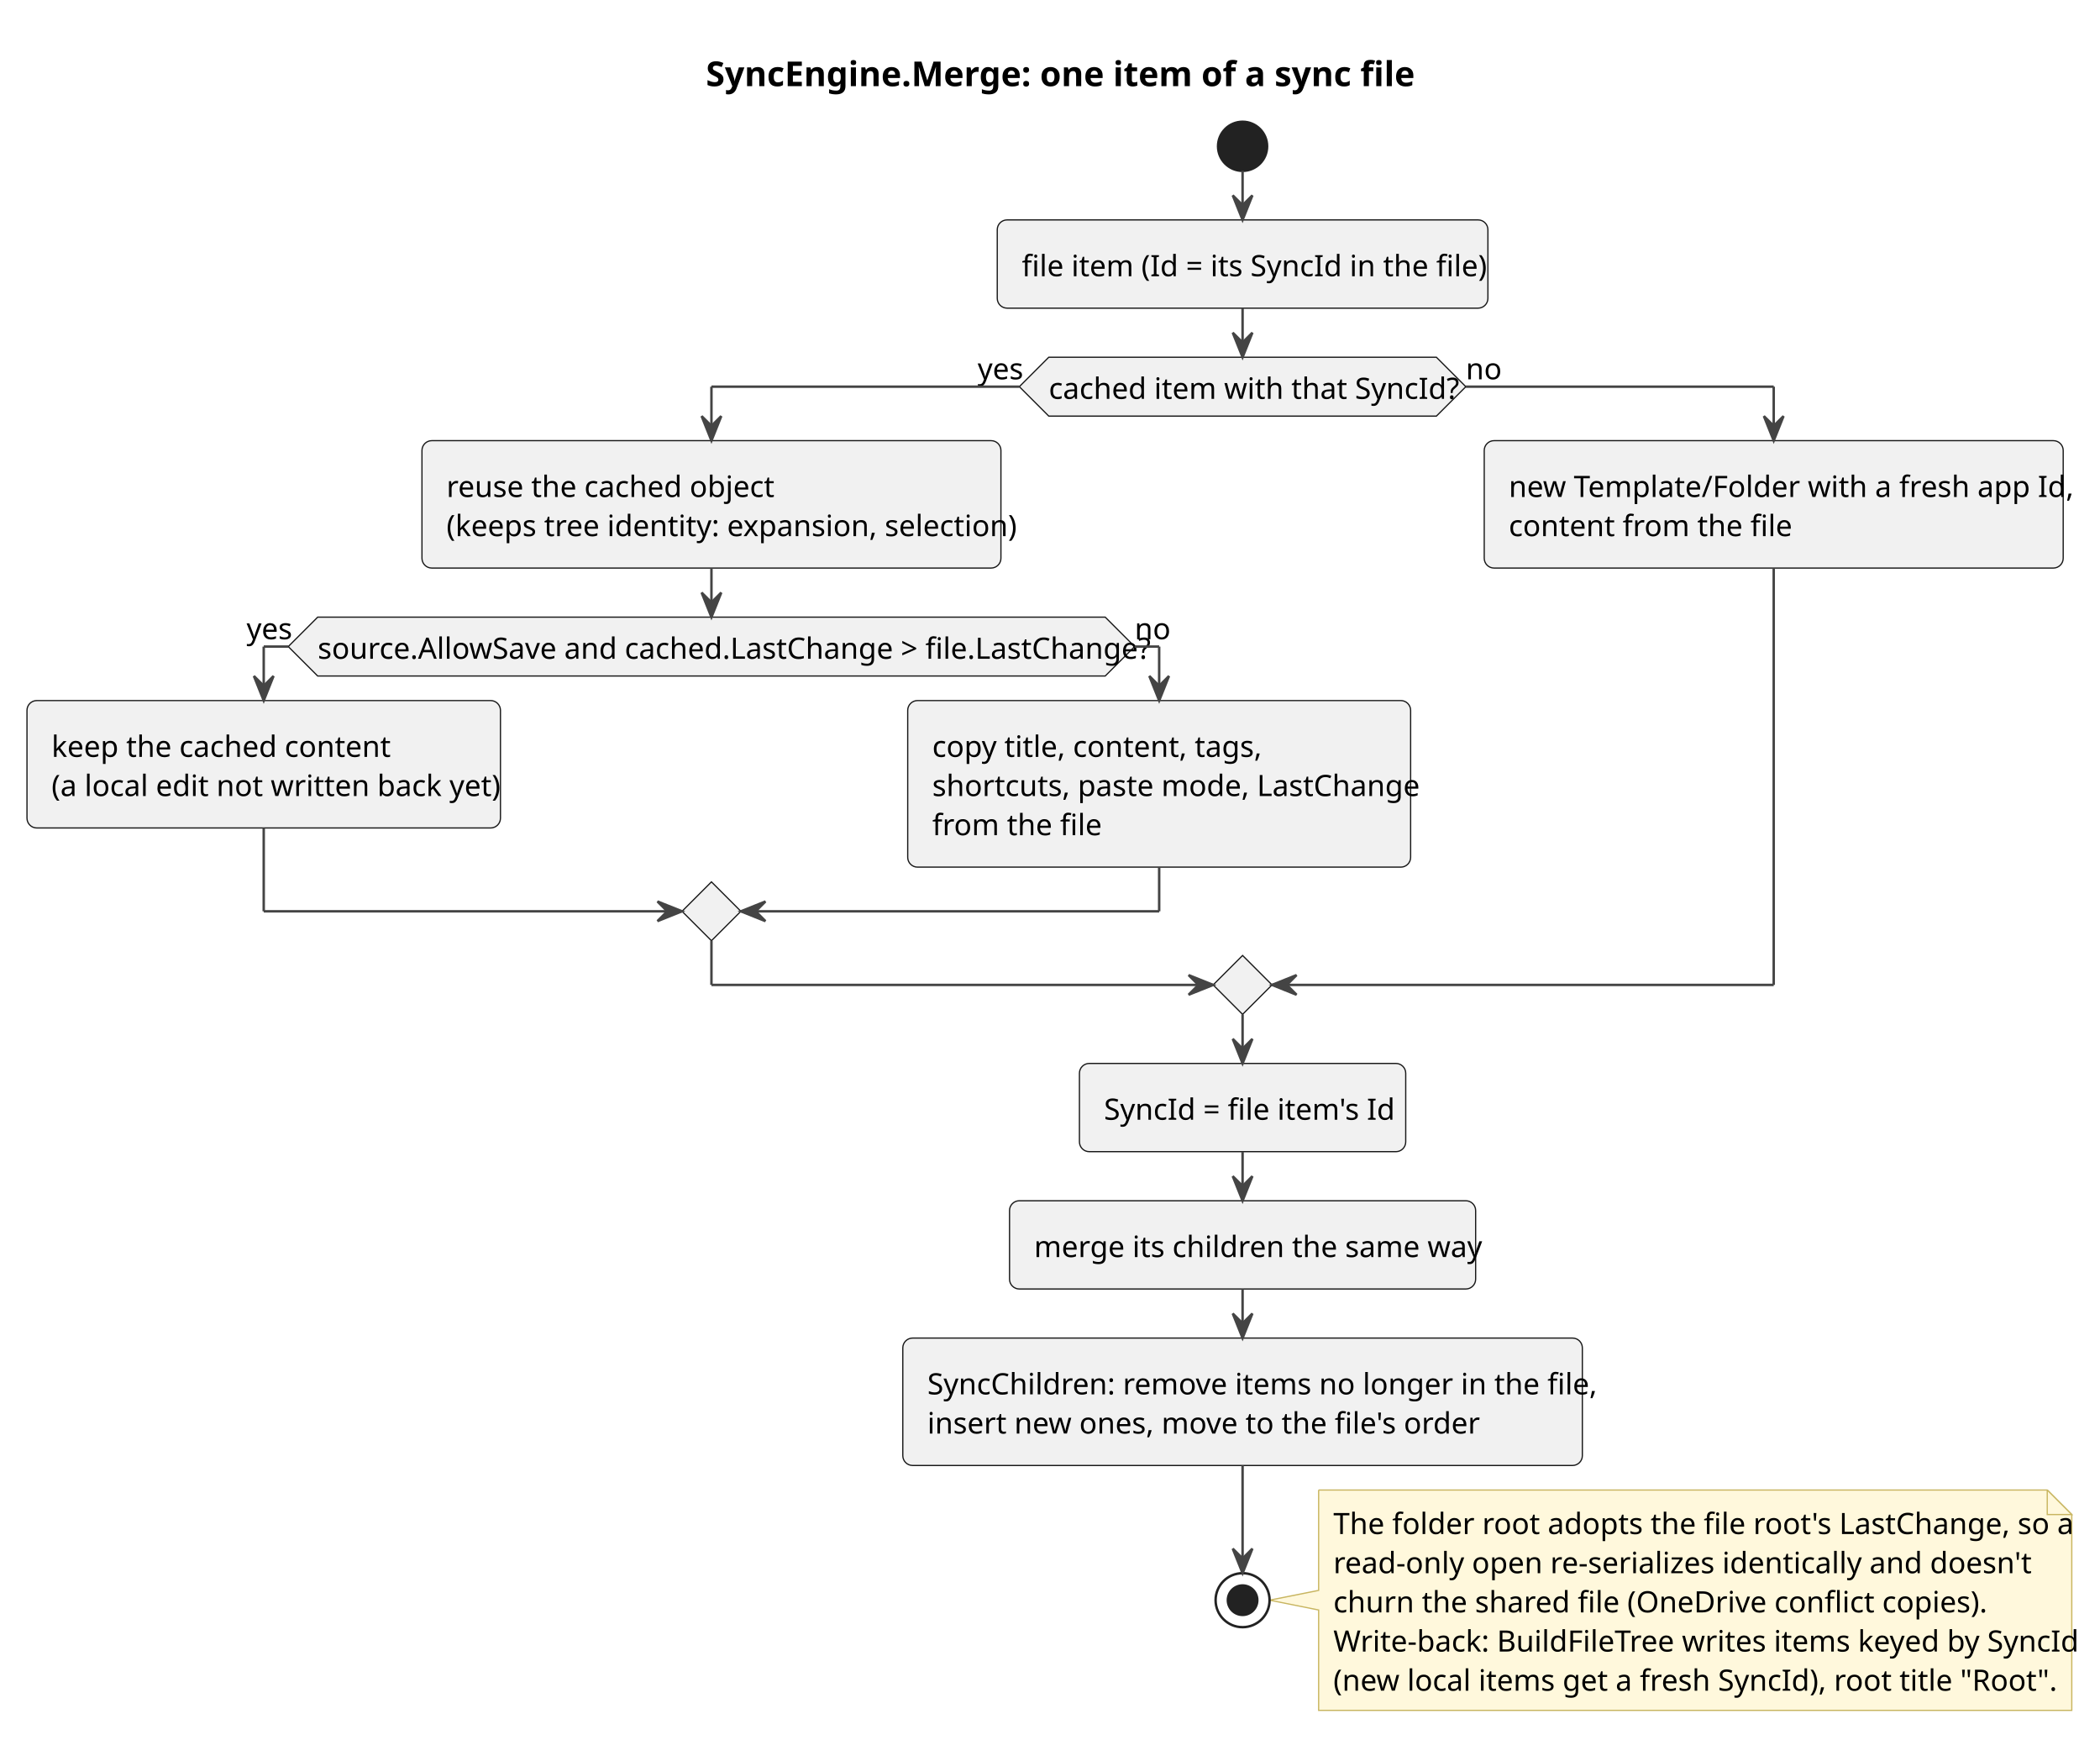
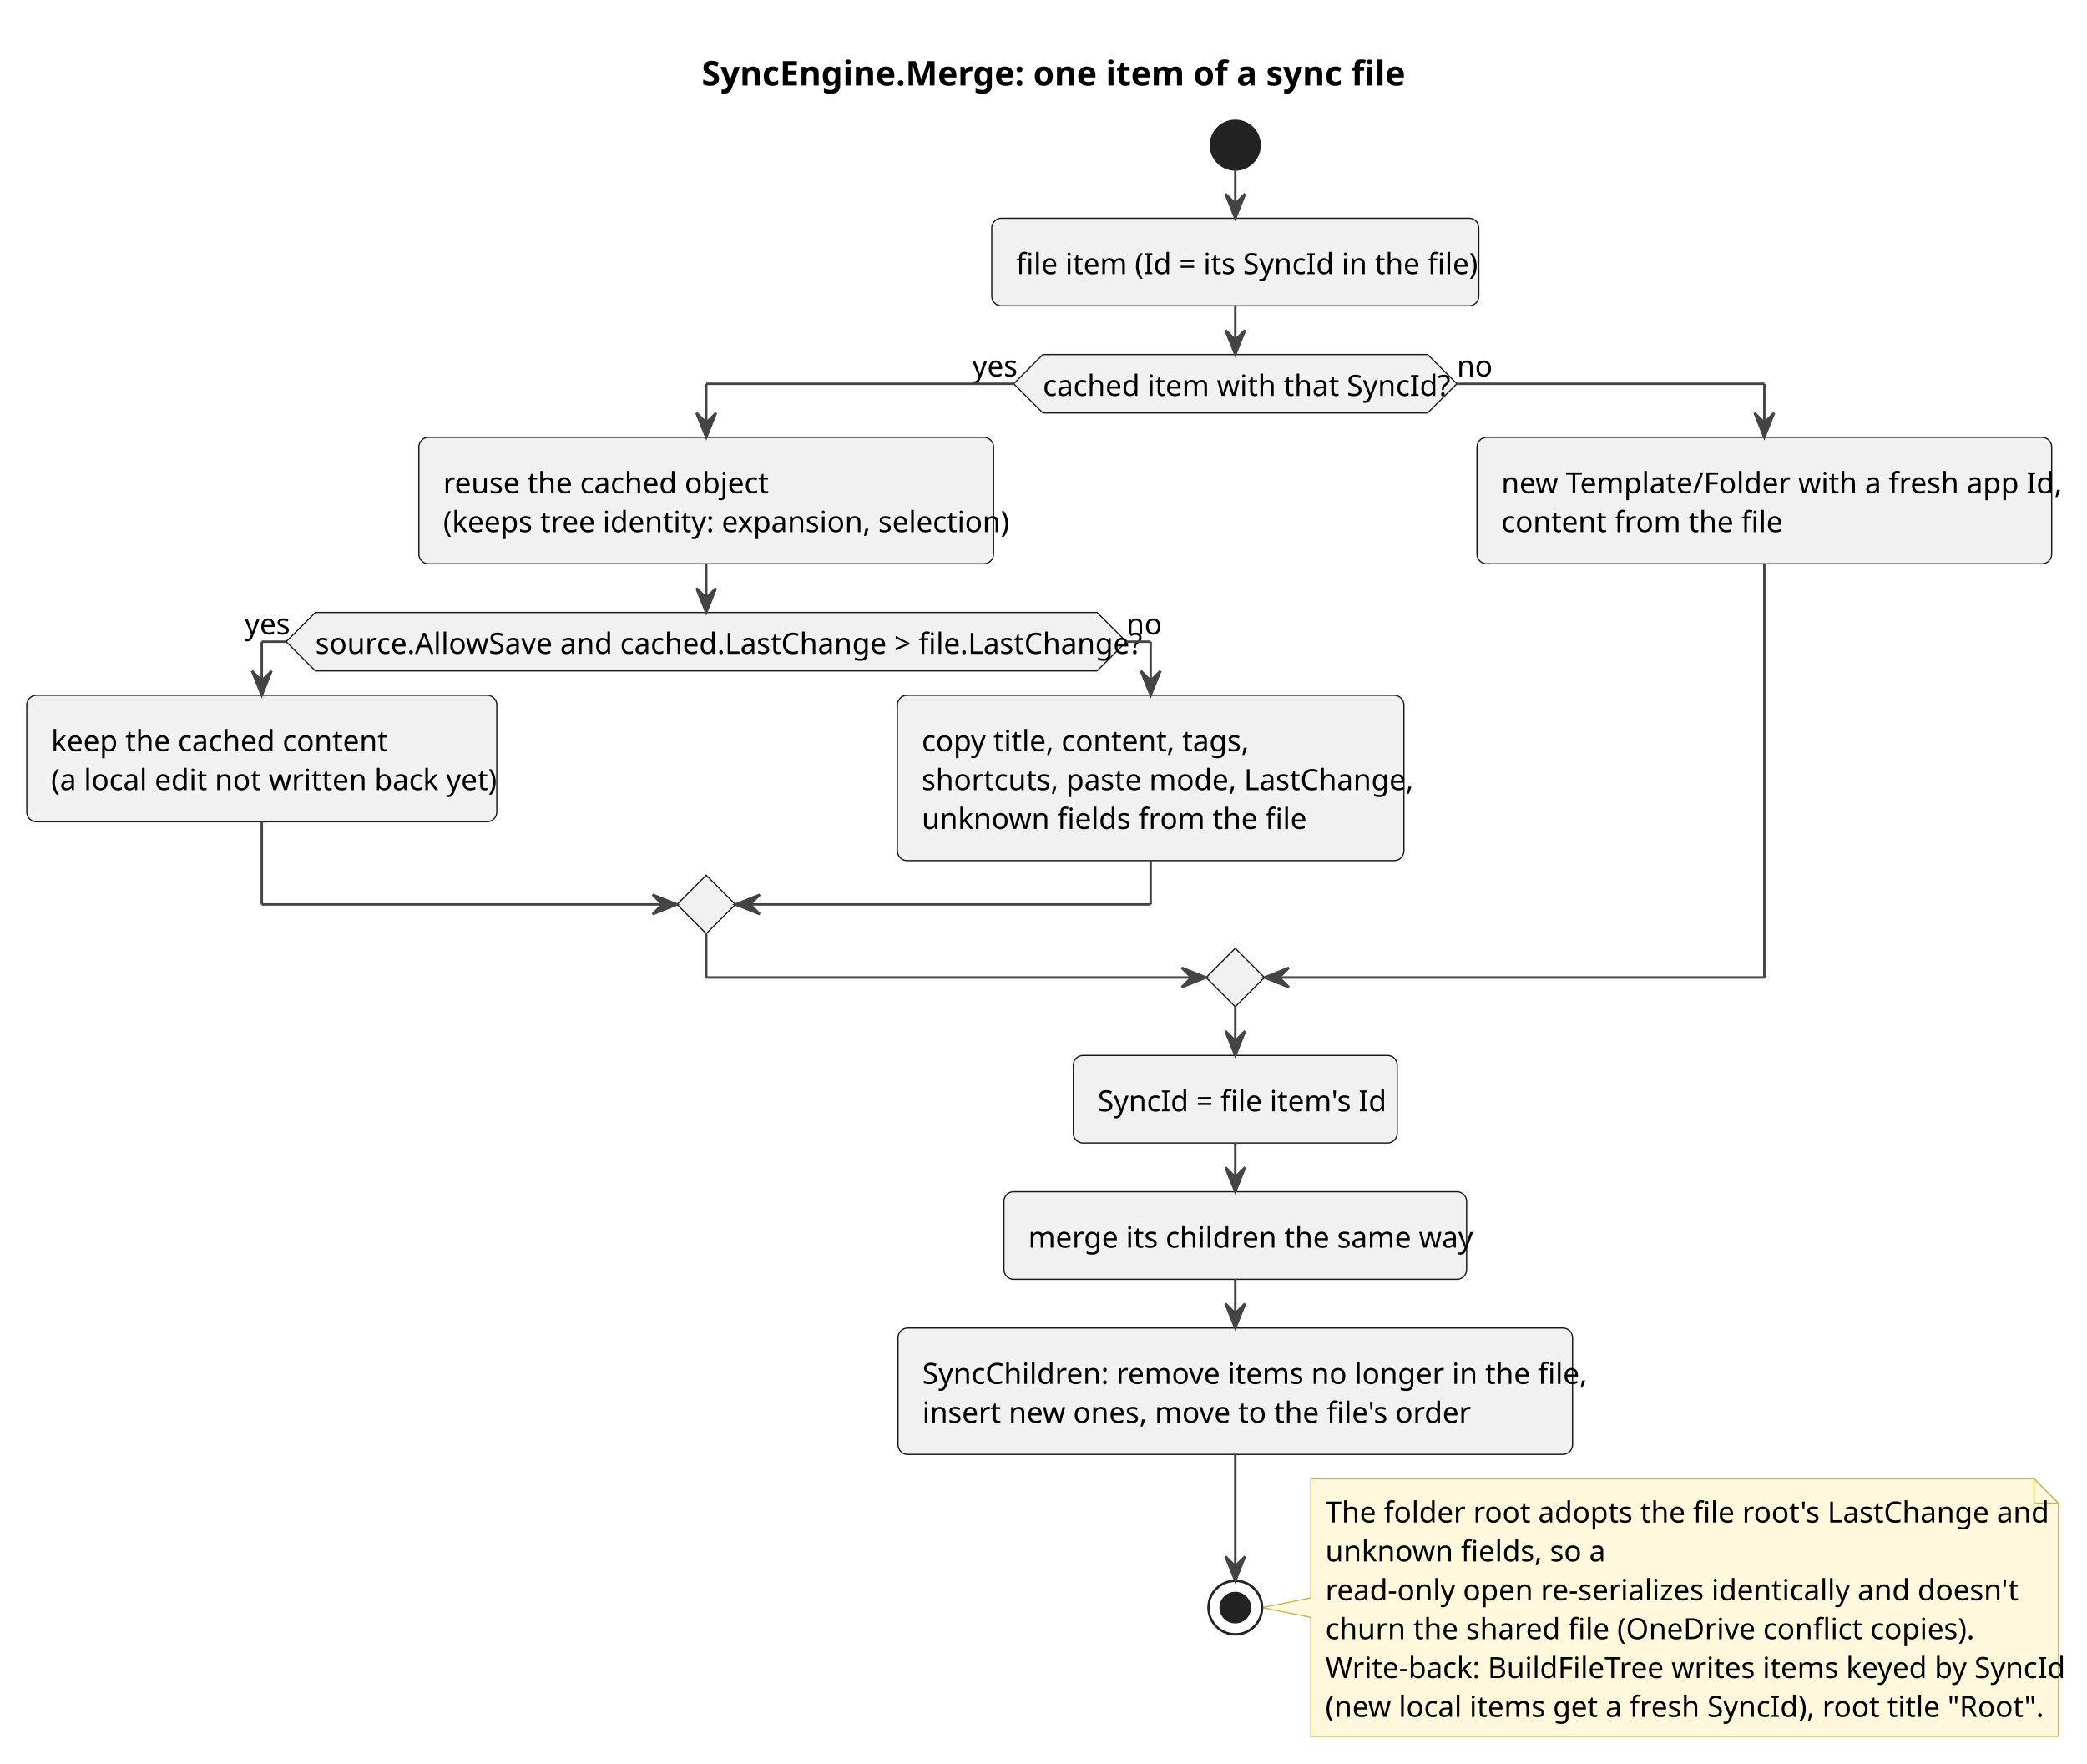
- <svg xmlns="http://www.w3.org/2000/svg" contentStyleType="text/css" height="709px" preserveAspectRatio="none" style="width:856px;height:709px;background:#FFFFFF;" version="1.1" viewBox="0 0 856 709" width="856px" zoomAndPan="magnify">
+ <svg xmlns="http://www.w3.org/2000/svg" contentStyleType="text/css" height="724px" preserveAspectRatio="none" style="width:857px;height:724px;background:#FFFFFF;" version="1.1" viewBox="0 0 857 724" width="857px" zoomAndPan="magnify">
  <defs />
  <g>
-     <text fill="#000000" font-family="Segoe UI" font-size="14" font-weight="bold" lengthAdjust="spacing" textLength="278" x="287.75" y="35.107">SyncEngine.Merge: one item of a sync file</text>
-     <ellipse cx="506.5" cy="59.621" fill="#222222" rx="10" ry="10" style="stroke:#222222;stroke-width:1.0;" />
-     <rect fill="#F1F1F1" height="35.961" rx="4" ry="4" style="stroke:#181818;stroke-width:0.5;" width="200" x="406.5" y="89.621" />
-     <text fill="#000000" font-family="Segoe UI" font-size="12" lengthAdjust="spacing" textLength="180" x="416.5" y="112.57">file item (Id = its SyncId in the file)</text>
-     <polygon fill="#F1F1F1" points="427.5,145.582,585.5,145.582,597.5,157.582,585.5,169.582,427.5,169.582,415.5,157.582,427.5,145.582" style="stroke:#181818;stroke-width:0.5;" />
-     <text fill="#000000" font-family="Segoe UI" font-size="12" lengthAdjust="spacing" textLength="158" x="427.5" y="162.551">cached item with that SyncId?</text>
-     <text fill="#000000" font-family="Segoe UI" font-size="12" lengthAdjust="spacing" textLength="17" x="398.5" y="154.57">yes</text>
-     <text fill="#000000" font-family="Segoe UI" font-size="12" lengthAdjust="spacing" textLength="14" x="597.5" y="154.57">no</text>
+     <text fill="#000000" font-family="Segoe UI" font-size="14" font-weight="bold" lengthAdjust="spacing" textLength="278" x="288.125" y="35.107">SyncEngine.Merge: one item of a sync file</text>
+     <ellipse cx="507.25" cy="59.621" fill="#222222" rx="10" ry="10" style="stroke:#222222;stroke-width:1.0;" />
+     <rect fill="#F1F1F1" height="35.961" rx="4" ry="4" style="stroke:#181818;stroke-width:0.5;" width="200" x="407.25" y="89.621" />
+     <text fill="#000000" font-family="Segoe UI" font-size="12" lengthAdjust="spacing" textLength="180" x="417.25" y="112.57">file item (Id = its SyncId in the file)</text>
+     <polygon fill="#F1F1F1" points="428.25,145.582,586.25,145.582,598.25,157.582,586.25,169.582,428.25,169.582,416.25,157.582,428.25,145.582" style="stroke:#181818;stroke-width:0.5;" />
+     <text fill="#000000" font-family="Segoe UI" font-size="12" lengthAdjust="spacing" textLength="158" x="428.25" y="162.551">cached item with that SyncId?</text>
+     <text fill="#000000" font-family="Segoe UI" font-size="12" lengthAdjust="spacing" textLength="17" x="399.25" y="154.57">yes</text>
+     <text fill="#000000" font-family="Segoe UI" font-size="12" lengthAdjust="spacing" textLength="14" x="598.25" y="154.57">no</text>
    <rect fill="#F1F1F1" height="51.922" rx="4" ry="4" style="stroke:#181818;stroke-width:0.5;" width="236" x="172" y="179.582" />
    <text fill="#000000" font-family="Segoe UI" font-size="12" lengthAdjust="spacing" textLength="125" x="182" y="202.531">reuse the cached object</text>
    <text fill="#000000" font-family="Segoe UI" font-size="12" lengthAdjust="spacing" textLength="216" x="182" y="218.492">(keeps tree identity: expansion, selection)</text>
    <polygon fill="#F1F1F1" points="129.5,251.504,450.5,251.504,462.5,263.504,450.5,275.504,129.5,275.504,117.5,263.504,129.5,251.504" style="stroke:#181818;stroke-width:0.5;" />
    <text fill="#000000" font-family="Segoe UI" font-size="12" lengthAdjust="spacing" textLength="321" x="129.5" y="268.473">source.AllowSave and cached.LastChange &gt; file.LastChange?</text>
    <text fill="#000000" font-family="Segoe UI" font-size="12" lengthAdjust="spacing" textLength="17" x="100.5" y="260.492">yes</text>
    <text fill="#000000" font-family="Segoe UI" font-size="12" lengthAdjust="spacing" textLength="14" x="462.5" y="260.492">no</text>
    <rect fill="#F1F1F1" height="51.922" rx="4" ry="4" style="stroke:#181818;stroke-width:0.5;" width="193" x="11" y="285.504" />
    <text fill="#000000" font-family="Segoe UI" font-size="12" lengthAdjust="spacing" textLength="130" x="21" y="308.453">keep the cached content</text>
    <text fill="#000000" font-family="Segoe UI" font-size="12" lengthAdjust="spacing" textLength="173" x="21" y="324.414">(a local edit not written back yet)</text>
-     <rect fill="#F1F1F1" height="67.883" rx="4" ry="4" style="stroke:#181818;stroke-width:0.5;" width="205" x="370" y="285.504" />
-     <text fill="#000000" font-family="Segoe UI" font-size="12" lengthAdjust="spacing" textLength="127" x="380" y="308.453">copy title, content, tags,</text>
-     <text fill="#000000" font-family="Segoe UI" font-size="12" lengthAdjust="spacing" textLength="185" x="380" y="324.414">shortcuts, paste mode, LastChange</text>
-     <text fill="#000000" font-family="Segoe UI" font-size="12" lengthAdjust="spacing" textLength="65" x="380" y="340.375">from the file</text>
+     <rect fill="#F1F1F1" height="67.883" rx="4" ry="4" style="stroke:#181818;stroke-width:0.5;" width="208" x="368.5" y="285.504" />
+     <text fill="#000000" font-family="Segoe UI" font-size="12" lengthAdjust="spacing" textLength="127" x="378.5" y="308.453">copy title, content, tags,</text>
+     <text fill="#000000" font-family="Segoe UI" font-size="12" lengthAdjust="spacing" textLength="188" x="378.5" y="324.414">shortcuts, paste mode, LastChange,</text>
+     <text fill="#000000" font-family="Segoe UI" font-size="12" lengthAdjust="spacing" textLength="149" x="378.5" y="340.375">unknown fields from the file</text>
    <polygon fill="#F1F1F1" points="290,359.387,302,371.387,290,383.387,278,371.387,290,359.387" style="stroke:#181818;stroke-width:0.5;" />
-     <rect fill="#F1F1F1" height="51.922" rx="4" ry="4" style="stroke:#181818;stroke-width:0.5;" width="236" x="605" y="179.582" />
-     <text fill="#000000" font-family="Segoe UI" font-size="12" lengthAdjust="spacing" textLength="216" x="615" y="202.531">new Template/Folder with a fresh app Id,</text>
-     <text fill="#000000" font-family="Segoe UI" font-size="12" lengthAdjust="spacing" textLength="109" x="615" y="218.492">content from the file</text>
-     <polygon fill="#F1F1F1" points="506.5,389.387,518.5,401.387,506.5,413.387,494.5,401.387,506.5,389.387" style="stroke:#181818;stroke-width:0.5;" />
-     <rect fill="#F1F1F1" height="35.961" rx="4" ry="4" style="stroke:#181818;stroke-width:0.5;" width="133" x="440" y="433.387" />
-     <text fill="#000000" font-family="Segoe UI" font-size="12" lengthAdjust="spacing" textLength="113" x="450" y="456.336">SyncId = file item's Id</text>
-     <rect fill="#F1F1F1" height="35.961" rx="4" ry="4" style="stroke:#181818;stroke-width:0.5;" width="190" x="411.5" y="489.348" />
-     <text fill="#000000" font-family="Segoe UI" font-size="12" lengthAdjust="spacing" textLength="170" x="421.5" y="512.297">merge its children the same way</text>
-     <rect fill="#F1F1F1" height="51.922" rx="4" ry="4" style="stroke:#181818;stroke-width:0.5;" width="277" x="368" y="545.309" />
-     <text fill="#000000" font-family="Segoe UI" font-size="12" lengthAdjust="spacing" textLength="257" x="378" y="568.258">SyncChildren: remove items no longer in the file,</text>
-     <text fill="#000000" font-family="Segoe UI" font-size="12" lengthAdjust="spacing" textLength="210" x="378" y="584.219">insert new ones, move to the file's order</text>
-     <path d="M537.5,607.231 L537.5,648.133 L517.5,652.133 L537.5,656.133 L537.5,697.035 A0,0 0 0 0 537.5,697.035 L844.5,697.035 A0,0 0 0 0 844.5,697.035 L844.5,617.231 L834.5,607.231 L537.5,607.231 A0,0 0 0 0 537.5,607.231 " fill="#FFF8DC" style="stroke:#C8B560;stroke-width:0.5;" />
-     <path d="M834.5,607.231 L834.5,617.231 L844.5,617.231 L834.5,607.231 " fill="#FFF8DC" style="stroke:#C8B560;stroke-width:0.5;" />
-     <text fill="#000000" font-family="Segoe UI" font-size="12" lengthAdjust="spacing" textLength="282" x="543.5" y="625.18">The folder root adopts the file root's LastChange, so a</text>
-     <text fill="#000000" font-family="Segoe UI" font-size="12" lengthAdjust="spacing" textLength="267" x="543.5" y="641.141">read-only open re-serializes identically and doesn't</text>
-     <text fill="#000000" font-family="Segoe UI" font-size="12" lengthAdjust="spacing" textLength="251" x="543.5" y="657.102">churn the shared file (OneDrive conflict copies).</text>
-     <text fill="#000000" font-family="Segoe UI" font-size="12" lengthAdjust="spacing" textLength="286" x="543.5" y="673.062">Write-back: BuildFileTree writes items keyed by SyncId</text>
-     <text fill="#000000" font-family="Segoe UI" font-size="12" lengthAdjust="spacing" textLength="278" x="543.5" y="689.023">(new local items get a fresh SyncId), root title "Root".</text>
-     <ellipse cx="506.5" cy="652.133" fill="none" rx="11" ry="11" style="stroke:#222222;stroke-width:1.0;" />
-     <ellipse cx="506.5" cy="652.133" fill="#222222" rx="6" ry="6" style="stroke:#222222;stroke-width:1.0;" />
-     <line style="stroke:#444444;stroke-width:1.0;" x1="506.5" x2="506.5" y1="69.621" y2="89.621" />
-     <polygon fill="#444444" points="502.5,79.621,506.5,89.621,510.5,79.621,506.5,83.621" style="stroke:#444444;stroke-width:1.0;" />
+     <rect fill="#F1F1F1" height="51.922" rx="4" ry="4" style="stroke:#181818;stroke-width:0.5;" width="236" x="606.5" y="179.582" />
+     <text fill="#000000" font-family="Segoe UI" font-size="12" lengthAdjust="spacing" textLength="216" x="616.5" y="202.531">new Template/Folder with a fresh app Id,</text>
+     <text fill="#000000" font-family="Segoe UI" font-size="12" lengthAdjust="spacing" textLength="109" x="616.5" y="218.492">content from the file</text>
+     <polygon fill="#F1F1F1" points="507.25,389.387,519.25,401.387,507.25,413.387,495.25,401.387,507.25,389.387" style="stroke:#181818;stroke-width:0.5;" />
+     <rect fill="#F1F1F1" height="35.961" rx="4" ry="4" style="stroke:#181818;stroke-width:0.5;" width="133" x="440.75" y="433.387" />
+     <text fill="#000000" font-family="Segoe UI" font-size="12" lengthAdjust="spacing" textLength="113" x="450.75" y="456.336">SyncId = file item's Id</text>
+     <rect fill="#F1F1F1" height="35.961" rx="4" ry="4" style="stroke:#181818;stroke-width:0.5;" width="190" x="412.25" y="489.348" />
+     <text fill="#000000" font-family="Segoe UI" font-size="12" lengthAdjust="spacing" textLength="170" x="422.25" y="512.297">merge its children the same way</text>
+     <rect fill="#F1F1F1" height="51.922" rx="4" ry="4" style="stroke:#181818;stroke-width:0.5;" width="277" x="368.75" y="545.309" />
+     <text fill="#000000" font-family="Segoe UI" font-size="12" lengthAdjust="spacing" textLength="257" x="378.75" y="568.258">SyncChildren: remove items no longer in the file,</text>
+     <text fill="#000000" font-family="Segoe UI" font-size="12" lengthAdjust="spacing" textLength="210" x="378.75" y="584.219">insert new ones, move to the file's order</text>
+     <path d="M538.25,607.231 L538.25,656.113 L518.25,660.113 L538.25,664.113 L538.25,712.996 A0,0 0 0 0 538.25,712.996 L845.25,712.996 A0,0 0 0 0 845.25,712.996 L845.25,617.231 L835.25,607.231 L538.25,607.231 A0,0 0 0 0 538.25,607.231 " fill="#FFF8DC" style="stroke:#C8B560;stroke-width:0.5;" />
+     <path d="M835.25,607.231 L835.25,617.231 L845.25,617.231 L835.25,607.231 " fill="#FFF8DC" style="stroke:#C8B560;stroke-width:0.5;" />
+     <text fill="#000000" font-family="Segoe UI" font-size="12" lengthAdjust="spacing" textLength="278" x="544.25" y="625.18">The folder root adopts the file root's LastChange and</text>
+     <text fill="#000000" font-family="Segoe UI" font-size="12" lengthAdjust="spacing" textLength="108" x="544.25" y="641.141">unknown fields, so a</text>
+     <text fill="#000000" font-family="Segoe UI" font-size="12" lengthAdjust="spacing" textLength="267" x="544.25" y="657.102">read-only open re-serializes identically and doesn't</text>
+     <text fill="#000000" font-family="Segoe UI" font-size="12" lengthAdjust="spacing" textLength="251" x="544.25" y="673.062">churn the shared file (OneDrive conflict copies).</text>
+     <text fill="#000000" font-family="Segoe UI" font-size="12" lengthAdjust="spacing" textLength="286" x="544.25" y="689.023">Write-back: BuildFileTree writes items keyed by SyncId</text>
+     <text fill="#000000" font-family="Segoe UI" font-size="12" lengthAdjust="spacing" textLength="278" x="544.25" y="704.984">(new local items get a fresh SyncId), root title "Root".</text>
+     <ellipse cx="507.25" cy="660.113" fill="none" rx="11" ry="11" style="stroke:#222222;stroke-width:1.0;" />
+     <ellipse cx="507.25" cy="660.113" fill="#222222" rx="6" ry="6" style="stroke:#222222;stroke-width:1.0;" />
+     <line style="stroke:#444444;stroke-width:1.0;" x1="507.25" x2="507.25" y1="69.621" y2="89.621" />
+     <polygon fill="#444444" points="503.25,79.621,507.25,89.621,511.25,79.621,507.25,83.621" style="stroke:#444444;stroke-width:1.0;" />
    <line style="stroke:#444444;stroke-width:1.0;" x1="117.5" x2="107.5" y1="263.504" y2="263.504" />
    <line style="stroke:#444444;stroke-width:1.0;" x1="107.5" x2="107.5" y1="263.504" y2="285.504" />
    <polygon fill="#444444" points="103.5,275.504,107.5,285.504,111.5,275.504,107.5,279.504" style="stroke:#444444;stroke-width:1.0;" />
    <line style="stroke:#444444;stroke-width:1.0;" x1="462.5" x2="472.5" y1="263.504" y2="263.504" />
    <line style="stroke:#444444;stroke-width:1.0;" x1="472.5" x2="472.5" y1="263.504" y2="285.504" />
    <polygon fill="#444444" points="468.5,275.504,472.5,285.504,476.5,275.504,472.5,279.504" style="stroke:#444444;stroke-width:1.0;" />
    <line style="stroke:#444444;stroke-width:1.0;" x1="107.5" x2="107.5" y1="337.426" y2="371.387" />
    <line style="stroke:#444444;stroke-width:1.0;" x1="107.5" x2="278" y1="371.387" y2="371.387" />
    <polygon fill="#444444" points="268,367.387,278,371.387,268,375.387,272,371.387" style="stroke:#444444;stroke-width:1.0;" />
    <line style="stroke:#444444;stroke-width:1.0;" x1="472.5" x2="472.5" y1="353.387" y2="371.387" />
    <line style="stroke:#444444;stroke-width:1.0;" x1="472.5" x2="302" y1="371.387" y2="371.387" />
    <polygon fill="#444444" points="312,367.387,302,371.387,312,375.387,308,371.387" style="stroke:#444444;stroke-width:1.0;" />
    <line style="stroke:#444444;stroke-width:1.0;" x1="290" x2="290" y1="231.504" y2="251.504" />
    <polygon fill="#444444" points="286,241.504,290,251.504,294,241.504,290,245.504" style="stroke:#444444;stroke-width:1.0;" />
-     <line style="stroke:#444444;stroke-width:1.0;" x1="415.5" x2="290" y1="157.582" y2="157.582" />
+     <line style="stroke:#444444;stroke-width:1.0;" x1="416.25" x2="290" y1="157.582" y2="157.582" />
    <line style="stroke:#444444;stroke-width:1.0;" x1="290" x2="290" y1="157.582" y2="179.582" />
    <polygon fill="#444444" points="286,169.582,290,179.582,294,169.582,290,173.582" style="stroke:#444444;stroke-width:1.0;" />
-     <line style="stroke:#444444;stroke-width:1.0;" x1="597.5" x2="723" y1="157.582" y2="157.582" />
-     <line style="stroke:#444444;stroke-width:1.0;" x1="723" x2="723" y1="157.582" y2="179.582" />
-     <polygon fill="#444444" points="719,169.582,723,179.582,727,169.582,723,173.582" style="stroke:#444444;stroke-width:1.0;" />
+     <line style="stroke:#444444;stroke-width:1.0;" x1="598.25" x2="724.5" y1="157.582" y2="157.582" />
+     <line style="stroke:#444444;stroke-width:1.0;" x1="724.5" x2="724.5" y1="157.582" y2="179.582" />
+     <polygon fill="#444444" points="720.5,169.582,724.5,179.582,728.5,169.582,724.5,173.582" style="stroke:#444444;stroke-width:1.0;" />
    <line style="stroke:#444444;stroke-width:1.0;" x1="290" x2="290" y1="383.387" y2="401.387" />
-     <line style="stroke:#444444;stroke-width:1.0;" x1="290" x2="494.5" y1="401.387" y2="401.387" />
-     <polygon fill="#444444" points="484.5,397.387,494.5,401.387,484.5,405.387,488.5,401.387" style="stroke:#444444;stroke-width:1.0;" />
-     <line style="stroke:#444444;stroke-width:1.0;" x1="723" x2="723" y1="231.504" y2="401.387" />
-     <line style="stroke:#444444;stroke-width:1.0;" x1="723" x2="518.5" y1="401.387" y2="401.387" />
-     <polygon fill="#444444" points="528.5,397.387,518.5,401.387,528.5,405.387,524.5,401.387" style="stroke:#444444;stroke-width:1.0;" />
-     <line style="stroke:#444444;stroke-width:1.0;" x1="506.5" x2="506.5" y1="125.582" y2="145.582" />
-     <polygon fill="#444444" points="502.5,135.582,506.5,145.582,510.5,135.582,506.5,139.582" style="stroke:#444444;stroke-width:1.0;" />
-     <line style="stroke:#444444;stroke-width:1.0;" x1="506.5" x2="506.5" y1="413.387" y2="433.387" />
-     <polygon fill="#444444" points="502.5,423.387,506.5,433.387,510.5,423.387,506.5,427.387" style="stroke:#444444;stroke-width:1.0;" />
-     <line style="stroke:#444444;stroke-width:1.0;" x1="506.5" x2="506.5" y1="469.348" y2="489.348" />
-     <polygon fill="#444444" points="502.5,479.348,506.5,489.348,510.5,479.348,506.5,483.348" style="stroke:#444444;stroke-width:1.0;" />
-     <line style="stroke:#444444;stroke-width:1.0;" x1="506.5" x2="506.5" y1="525.309" y2="545.309" />
-     <polygon fill="#444444" points="502.5,535.309,506.5,545.309,510.5,535.309,506.5,539.309" style="stroke:#444444;stroke-width:1.0;" />
-     <line style="stroke:#444444;stroke-width:1.0;" x1="506.5" x2="506.5" y1="597.231" y2="641.133" />
-     <polygon fill="#444444" points="502.5,631.133,506.5,641.133,510.5,631.133,506.5,635.133" style="stroke:#444444;stroke-width:1.0;" />
+     <line style="stroke:#444444;stroke-width:1.0;" x1="290" x2="495.25" y1="401.387" y2="401.387" />
+     <polygon fill="#444444" points="485.25,397.387,495.25,401.387,485.25,405.387,489.25,401.387" style="stroke:#444444;stroke-width:1.0;" />
+     <line style="stroke:#444444;stroke-width:1.0;" x1="724.5" x2="724.5" y1="231.504" y2="401.387" />
+     <line style="stroke:#444444;stroke-width:1.0;" x1="724.5" x2="519.25" y1="401.387" y2="401.387" />
+     <polygon fill="#444444" points="529.25,397.387,519.25,401.387,529.25,405.387,525.25,401.387" style="stroke:#444444;stroke-width:1.0;" />
+     <line style="stroke:#444444;stroke-width:1.0;" x1="507.25" x2="507.25" y1="125.582" y2="145.582" />
+     <polygon fill="#444444" points="503.25,135.582,507.25,145.582,511.25,135.582,507.25,139.582" style="stroke:#444444;stroke-width:1.0;" />
+     <line style="stroke:#444444;stroke-width:1.0;" x1="507.25" x2="507.25" y1="413.387" y2="433.387" />
+     <polygon fill="#444444" points="503.25,423.387,507.25,433.387,511.25,423.387,507.25,427.387" style="stroke:#444444;stroke-width:1.0;" />
+     <line style="stroke:#444444;stroke-width:1.0;" x1="507.25" x2="507.25" y1="469.348" y2="489.348" />
+     <polygon fill="#444444" points="503.25,479.348,507.25,489.348,511.25,479.348,507.25,483.348" style="stroke:#444444;stroke-width:1.0;" />
+     <line style="stroke:#444444;stroke-width:1.0;" x1="507.25" x2="507.25" y1="525.309" y2="545.309" />
+     <polygon fill="#444444" points="503.25,535.309,507.25,545.309,511.25,535.309,507.25,539.309" style="stroke:#444444;stroke-width:1.0;" />
+     <line style="stroke:#444444;stroke-width:1.0;" x1="507.25" x2="507.25" y1="597.231" y2="649.113" />
+     <polygon fill="#444444" points="503.25,639.113,507.25,649.113,511.25,639.113,507.25,643.113" style="stroke:#444444;stroke-width:1.0;" />
  </g>
</svg>
